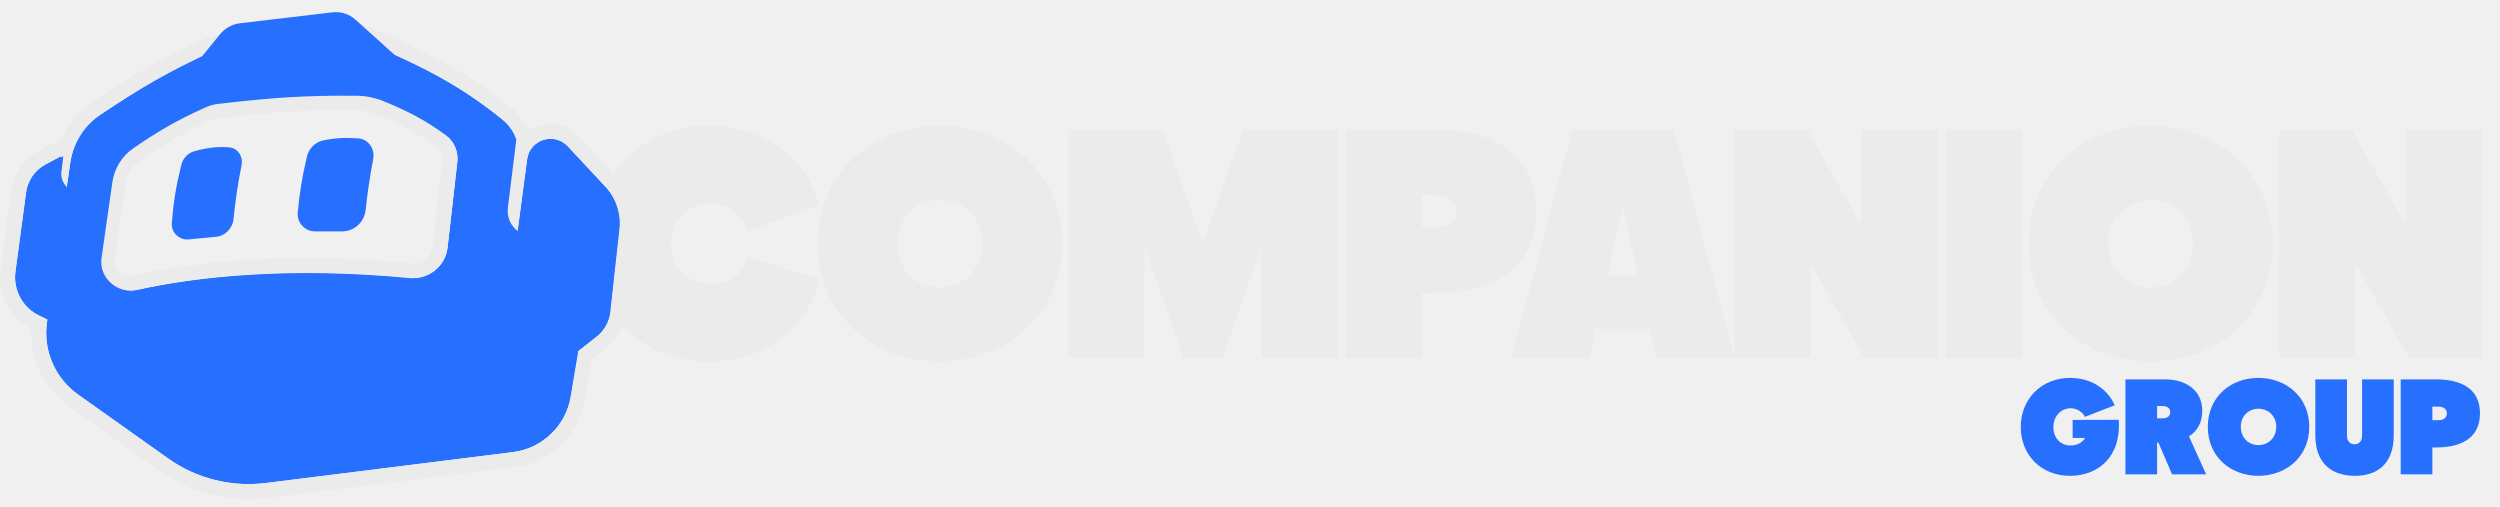
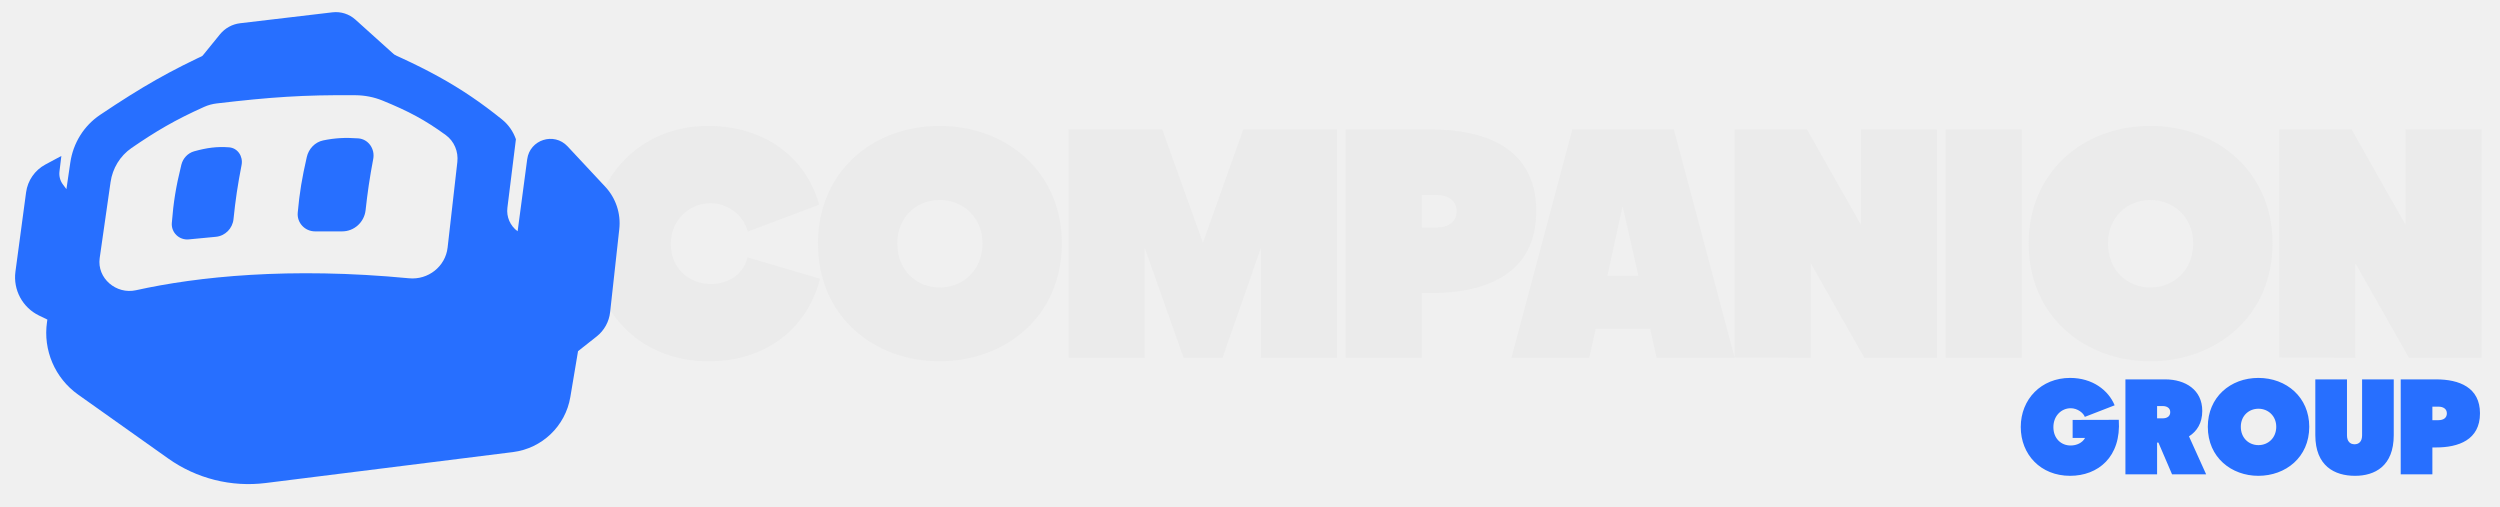
- <svg xmlns="http://www.w3.org/2000/svg" width="326" height="66" viewBox="0 0 326 66" fill="none" class="hidden w-full max-w-300 xl:block 2xl:max-w-400">
-   <path d="M92.394 47.113C83.307 47.113 77.161 40.432 77.161 31.804C77.161 23.062 83.537 16.419 92.317 16.419C99.494 16.419 104.992 20.275 106.824 26.689L97.509 30.201C96.898 27.872 94.76 26.498 92.623 26.498C89.912 26.498 87.469 28.674 87.469 31.804C87.469 35.011 89.874 37.035 92.699 37.035C94.76 37.035 96.898 35.966 97.471 33.56L106.939 36.347C105.183 43.066 99.685 47.113 92.394 47.113ZM122.505 47.113C114.144 47.113 106.661 41.425 106.661 31.728C106.661 22.489 113.724 16.419 122.505 16.419C131.324 16.419 138.463 22.489 138.463 31.728C138.463 41.349 131.018 47.113 122.505 47.113ZM122.543 37.493C125.559 37.493 128.117 35.24 128.117 31.728C128.117 28.33 125.559 26.078 122.543 26.078C119.489 26.078 117.007 28.33 117.007 31.728C117.007 35.278 119.527 37.493 122.543 37.493ZM139.337 46.655V16.877H151.554L156.86 31.652L162.128 16.877H174.345V46.655H164.419V32.339L159.418 46.655H154.34L149.263 32.301V46.655H139.337ZM175.474 46.655V16.877H186.583C193.837 16.877 200.327 19.397 200.327 27.529C200.327 35.889 193.531 38.218 186.583 38.218H185.4V46.655H175.474ZM185.4 29.666H187.308C188.874 29.666 189.943 28.941 189.943 27.529C189.943 26.154 188.835 25.429 187.308 25.429H185.4V29.666ZM216.016 46.655L215.176 42.876H208.076L207.236 46.655H197.081L205.021 16.877H218.269L226.209 46.655H216.016ZM209.603 35.966H213.649L211.588 26.88L209.603 35.966ZM226.198 46.617V16.877H235.627L242.652 29.285V16.877H252.578V46.655H243.11L236.124 34.324V46.655L226.198 46.617ZM253.722 46.655V16.877H263.648V46.655H253.722ZM280.381 47.113C272.021 47.113 264.538 41.425 264.538 31.728C264.538 22.489 271.601 16.419 280.381 16.419C289.2 16.419 296.339 22.489 296.339 31.728C296.339 41.349 288.895 47.113 280.381 47.113ZM280.42 37.493C283.436 37.493 285.993 35.24 285.993 31.728C285.993 28.33 283.436 26.078 280.42 26.078C277.366 26.078 274.884 28.33 274.884 31.728C274.884 35.278 277.404 37.493 280.42 37.493ZM297.214 46.617V16.877H306.643L313.668 29.285V16.877H323.594V46.655H314.126L307.14 34.324V46.655L297.214 46.617Z" fill="#EBEBEB" />
-   <path d="M269.938 62.047C266.095 62.047 263.507 59.268 263.507 55.679C263.507 52.043 266.19 49.28 269.938 49.28C272.859 49.28 274.94 50.884 275.749 52.853L271.859 54.361C271.7 53.885 270.938 53.234 270.017 53.234C268.826 53.234 267.762 54.203 267.762 55.695C267.762 57.219 268.81 58.093 270.001 58.093C270.811 58.093 271.542 57.743 271.891 57.108H270.271V54.758L276.289 54.742C276.623 59.601 273.574 62.047 269.938 62.047ZM277.155 61.856V49.471H282.332C284.984 49.471 287.175 50.836 287.175 53.583C287.175 55.155 286.492 56.235 285.444 56.902L287.683 61.856H283.237L281.458 57.712H281.284V61.856H277.155ZM281.284 54.552H281.998C282.554 54.552 282.999 54.314 282.999 53.742C282.999 53.186 282.538 52.948 281.998 52.948H281.284V54.552ZM294.488 62.047C291.011 62.047 287.899 59.681 287.899 55.647C287.899 51.805 290.836 49.28 294.488 49.28C298.156 49.28 301.126 51.805 301.126 55.647C301.126 59.649 298.029 62.047 294.488 62.047ZM294.504 58.045C295.759 58.045 296.823 57.108 296.823 55.647C296.823 54.234 295.759 53.297 294.504 53.297C293.234 53.297 292.202 54.234 292.202 55.647C292.202 57.124 293.25 58.045 294.504 58.045ZM307.095 62.047C304.443 62.047 301.918 60.776 301.918 56.743V49.471H306.047V56.775C306.047 57.537 306.444 57.934 307.031 57.934C307.619 57.934 308.016 57.553 308.016 56.775V49.471H312.144V56.743C312.144 60.792 309.667 62.047 307.095 62.047ZM313.053 61.856V49.471H317.674C320.691 49.471 323.39 50.519 323.39 53.901C323.39 57.378 320.564 58.347 317.674 58.347H317.182V61.856H313.053ZM317.182 54.79H317.976C318.627 54.79 319.071 54.488 319.071 53.901C319.071 53.329 318.611 53.027 317.976 53.027H317.182V54.79Z" fill="#276FFF" />
-   <mask id="path-3-outside-1_859_2" maskUnits="userSpaceOnUse" x="-1.416" y="1.359" width="86.653" height="65.645" fill="black">
-     <rect fill="white" x="-1.416" y="1.359" width="86.653" height="65.645" />
-     <path d="M46.329 4.959C55.266 8.63 60.035 11.201 65.472 15.584C66.319 16.267 66.927 17.164 67.275 18.158L66.165 27.09C66.017 28.28 66.53 29.455 67.499 30.157L68.748 20.763C69.088 18.207 72.246 17.197 74.006 19.081L78.923 24.349C80.309 25.834 80.978 27.851 80.755 29.87L79.56 40.706C79.422 41.956 78.789 43.098 77.803 43.877L75.376 45.793L74.372 51.771C73.736 55.557 70.69 58.476 66.881 58.953L34.643 62.986C30.157 63.547 25.622 62.406 21.935 59.79L10.184 51.454C7.162 49.309 5.596 45.65 6.132 41.983L6.177 41.673L5.092 41.148C2.937 40.105 1.695 37.794 2.013 35.421L3.402 25.08C3.609 23.537 4.546 22.187 5.918 21.453L8.001 20.336L7.754 22.365C7.681 22.968 7.844 23.577 8.21 24.063L8.661 24.663L9.17 21.187C9.538 18.666 10.932 16.402 13.048 14.981C18.571 11.274 22.218 9.199 27.669 6.703C27.818 6.687 40.928 5.234 46.329 4.959ZM46.36 12.417C39.565 12.357 35.201 12.67 28.271 13.486C27.703 13.553 27.144 13.703 26.623 13.937C22.811 15.647 20.342 17.11 17.155 19.297C15.656 20.326 14.675 21.951 14.417 23.751L13 33.649C12.625 36.273 15.144 38.421 17.731 37.846C25.703 36.075 37.751 34.796 53.34 36.288C55.827 36.526 58.086 34.76 58.369 32.277L59.637 21.127C59.791 19.769 59.234 18.417 58.129 17.612C55.392 15.622 53.269 14.5 49.897 13.12C48.776 12.661 47.571 12.427 46.36 12.417Z" />
-   </mask>
-   <path d="M46.329 4.959C55.266 8.63 60.035 11.201 65.472 15.584C66.319 16.267 66.927 17.164 67.275 18.158L66.165 27.09C66.017 28.28 66.53 29.455 67.499 30.157L68.748 20.763C69.088 18.207 72.246 17.197 74.006 19.081L78.923 24.349C80.309 25.834 80.978 27.851 80.755 29.87L79.56 40.706C79.422 41.956 78.789 43.098 77.803 43.877L75.376 45.793L74.372 51.771C73.736 55.557 70.69 58.476 66.881 58.953L34.643 62.986C30.157 63.547 25.622 62.406 21.935 59.79L10.184 51.454C7.162 49.309 5.596 45.65 6.132 41.983L6.177 41.673L5.092 41.148C2.937 40.105 1.695 37.794 2.013 35.421L3.402 25.08C3.609 23.537 4.546 22.187 5.918 21.453L8.001 20.336L7.754 22.365C7.681 22.968 7.844 23.577 8.21 24.063L8.661 24.663L9.17 21.187C9.538 18.666 10.932 16.402 13.048 14.981C18.571 11.274 22.218 9.199 27.669 6.703C27.818 6.687 40.928 5.234 46.329 4.959ZM46.36 12.417C39.565 12.357 35.201 12.67 28.271 13.486C27.703 13.553 27.144 13.703 26.623 13.937C22.811 15.647 20.342 17.11 17.155 19.297C15.656 20.326 14.675 21.951 14.417 23.751L13 33.649C12.625 36.273 15.144 38.421 17.731 37.846C25.703 36.075 37.751 34.796 53.34 36.288C55.827 36.526 58.086 34.76 58.369 32.277L59.637 21.127C59.791 19.769 59.234 18.417 58.129 17.612C55.392 15.622 53.269 14.5 49.897 13.12C48.776 12.661 47.571 12.427 46.36 12.417Z" fill="#276FFF" />
-   <path d="M46.329 4.959L47.075 3.142L46.668 2.975L46.229 2.997L46.329 4.959ZM65.472 15.584L66.705 14.056L66.705 14.056L65.472 15.584ZM67.275 18.158L69.224 18.4L69.281 17.943L69.129 17.509L67.275 18.158ZM66.165 27.09L64.217 26.848L64.217 26.848L66.165 27.09ZM67.499 30.157L66.346 31.747L69.012 33.68L69.446 30.416L67.499 30.157ZM68.748 20.763L70.695 21.022L70.695 21.022L68.748 20.763ZM74.006 19.081L75.442 17.741L75.441 17.741L74.006 19.081ZM78.923 24.349L80.359 23.009L80.358 23.009L78.923 24.349ZM80.755 29.87L82.707 30.086L82.707 30.085L80.755 29.87ZM79.56 40.706L81.512 40.921L81.512 40.921L79.56 40.706ZM77.803 43.877L79.019 45.419L79.02 45.418L77.803 43.877ZM75.376 45.793L74.159 44.252L73.565 44.721L73.44 45.468L75.376 45.793ZM74.372 51.771L76.309 52.096L76.309 52.096L74.372 51.771ZM66.881 58.953L67.125 60.901L67.125 60.901L66.881 58.953ZM34.643 62.986L34.886 64.934L34.887 64.934L34.643 62.986ZM21.935 59.79L20.799 61.392L20.799 61.392L21.935 59.79ZM10.184 51.454L9.048 53.055L9.048 53.055L10.184 51.454ZM6.132 41.983L8.075 42.267L8.075 42.265L6.132 41.983ZM6.177 41.673L8.12 41.955L8.327 40.532L7.032 39.905L6.177 41.673ZM5.092 41.148L4.237 42.915L4.237 42.915L5.092 41.148ZM2.013 35.421L0.067 35.159L0.067 35.159L2.013 35.421ZM3.402 25.08L5.348 25.341L5.348 25.341L3.402 25.08ZM5.918 21.453L6.845 23.184L6.846 23.183L5.918 21.453ZM8.001 20.336L9.95 20.573L10.407 16.819L7.073 18.605L8.001 20.336ZM7.754 22.365L9.703 22.603L9.704 22.602L7.754 22.365ZM8.21 24.063L9.778 22.882L9.778 22.882L8.21 24.063ZM8.661 24.663L7.093 25.844L9.923 29.603L10.604 24.947L8.661 24.663ZM9.17 21.187L11.113 21.471L11.113 21.471L9.17 21.187ZM13.048 14.981L11.954 13.351L11.954 13.351L13.048 14.981ZM27.669 6.703L27.452 4.752L27.139 4.786L26.851 4.918L27.669 6.703ZM46.36 12.417L46.377 10.453L46.377 10.453L46.36 12.417ZM28.271 13.486L28.042 11.536L28.042 11.536L28.271 13.486ZM26.623 13.937L25.82 12.145L25.819 12.146L26.623 13.937ZM17.155 19.297L16.044 17.677L16.044 17.678L17.155 19.297ZM14.417 23.751L12.473 23.473L12.473 23.473L14.417 23.751ZM13 33.649L11.057 33.371L11.057 33.371L13 33.649ZM17.731 37.846L17.305 35.929L17.305 35.929L17.731 37.846ZM53.34 36.288L53.153 38.243L53.153 38.243L53.34 36.288ZM58.369 32.277L60.32 32.499L60.32 32.499L58.369 32.277ZM59.637 21.127L61.588 21.349L61.588 21.349L59.637 21.127ZM58.129 17.612L59.284 16.025L59.284 16.024L58.129 17.612ZM49.897 13.12L50.641 11.302L50.641 11.302L49.897 13.12ZM46.329 4.959L45.583 6.775C54.425 10.408 59.005 12.893 64.24 17.113L65.472 15.584L66.705 14.056C61.065 9.509 56.107 6.853 47.075 3.142L46.329 4.959ZM65.472 15.584L64.24 17.113C64.786 17.553 65.188 18.139 65.422 18.807L67.275 18.158L69.129 17.509C68.666 16.189 67.851 14.98 66.705 14.056L65.472 15.584ZM67.275 18.158L65.326 17.916L64.217 26.848L66.165 27.09L68.114 27.332L69.224 18.4L67.275 18.158ZM66.165 27.09L64.217 26.848C63.98 28.75 64.8 30.626 66.346 31.747L67.499 30.157L68.652 28.568C68.26 28.284 68.055 27.81 68.114 27.332L66.165 27.09ZM67.499 30.157L69.446 30.416L70.695 21.022L68.748 20.763L66.802 20.504L65.553 29.899L67.499 30.157ZM68.748 20.763L70.695 21.022C70.816 20.109 71.943 19.749 72.571 20.421L74.006 19.081L75.441 17.741C72.55 14.644 67.359 16.305 66.802 20.505L68.748 20.763ZM74.006 19.081L72.571 20.421L77.487 25.689L78.923 24.349L80.358 23.009L75.442 17.741L74.006 19.081ZM78.923 24.349L77.487 25.689C78.483 26.756 78.963 28.204 78.803 29.655L80.755 29.87L82.707 30.085C82.992 27.498 82.135 24.913 80.359 23.009L78.923 24.349ZM80.755 29.87L78.803 29.655L77.608 40.491L79.56 40.706L81.512 40.921L82.707 30.086L80.755 29.87ZM79.56 40.706L77.608 40.491C77.528 41.218 77.16 41.883 76.586 42.337L77.803 43.877L79.02 45.418C80.419 44.313 81.317 42.693 81.512 40.921L79.56 40.706ZM77.803 43.877L76.586 42.336L74.159 44.252L75.376 45.793L76.593 47.334L79.019 45.419L77.803 43.877ZM75.376 45.793L73.44 45.468L72.436 51.446L74.372 51.771L76.309 52.096L77.313 46.118L75.376 45.793ZM74.372 51.771L72.436 51.445C71.943 54.375 69.586 56.636 66.637 57.005L66.881 58.953L67.125 60.901C71.794 60.317 75.529 56.738 76.309 52.096L74.372 51.771ZM66.881 58.953L66.637 57.005L34.399 61.037L34.643 62.986L34.887 64.934L67.125 60.901L66.881 58.953ZM34.643 62.986L34.399 61.037C30.4 61.537 26.358 60.521 23.071 58.189L21.935 59.79L20.799 61.392C24.886 64.292 29.913 65.556 34.886 64.934L34.643 62.986ZM21.935 59.79L23.071 58.189L11.321 49.852L10.184 51.454L9.048 53.055L20.799 61.392L21.935 59.79ZM10.184 51.454L11.321 49.852C8.9 48.135 7.646 45.204 8.075 42.267L6.132 41.983L4.189 41.699C3.547 46.096 5.423 50.483 9.048 53.055L10.184 51.454ZM6.132 41.983L8.075 42.265L8.12 41.955L6.177 41.673L4.234 41.391L4.189 41.701L6.132 41.983ZM6.177 41.673L7.032 39.905L5.947 39.38L5.092 41.148L4.237 42.915L5.322 43.44L6.177 41.673ZM5.092 41.148L5.948 39.38C4.556 38.707 3.754 37.214 3.959 35.682L2.013 35.421L0.067 35.159C-0.365 38.373 1.318 41.503 4.237 42.915L5.092 41.148ZM2.013 35.421L3.959 35.682L5.348 25.341L3.402 25.08L1.456 24.818L0.067 35.159L2.013 35.421ZM3.402 25.08L5.348 25.341C5.471 24.424 6.029 23.621 6.845 23.184L5.918 21.453L4.992 19.721C3.064 20.753 1.747 22.65 1.456 24.818L3.402 25.08ZM5.918 21.453L6.846 23.183L8.929 22.067L8.001 20.336L7.073 18.605L4.991 19.722L5.918 21.453ZM8.001 20.336L6.052 20.099L5.805 22.128L7.754 22.365L9.704 22.602L9.95 20.573L8.001 20.336ZM7.754 22.365L5.805 22.126C5.67 23.235 5.969 24.352 6.641 25.244L8.21 24.063L9.778 22.882C9.718 22.802 9.691 22.702 9.703 22.603L7.754 22.365ZM8.21 24.063L6.641 25.244L7.093 25.844L8.661 24.663L10.23 23.482L9.778 22.882L8.21 24.063ZM8.661 24.663L10.604 24.947L11.113 21.471L9.17 21.187L7.227 20.903L6.718 24.379L8.661 24.663ZM9.17 21.187L11.113 21.471C11.403 19.482 12.5 17.714 14.143 16.612L13.048 14.981L11.954 13.351C9.365 15.089 7.673 17.849 7.227 20.903L9.17 21.187ZM13.048 14.981L14.143 16.612C19.589 12.955 23.144 10.935 28.486 8.489L27.669 6.703L26.851 4.918C21.292 7.463 17.552 9.593 11.954 13.351L13.048 14.981ZM27.669 6.703L27.885 8.655C28.064 8.635 41.101 7.191 46.429 6.92L46.329 4.959L46.229 2.997C40.755 3.277 27.573 4.738 27.452 4.752L27.669 6.703ZM46.36 12.417L46.377 10.453C39.482 10.393 35.033 10.712 28.042 11.536L28.271 13.486L28.501 15.436C35.369 14.627 39.648 14.322 46.343 14.38L46.36 12.417ZM28.271 13.486L28.042 11.536C27.285 11.625 26.531 11.826 25.82 12.145L26.623 13.937L27.426 15.729C27.758 15.58 28.122 15.481 28.501 15.436L28.271 13.486ZM26.623 13.937L25.819 12.146C21.882 13.912 19.31 15.436 16.044 17.677L17.155 19.297L18.267 20.916C21.373 18.784 23.739 17.383 27.426 15.729L26.623 13.937ZM17.155 19.297L16.044 17.678C14.077 19.028 12.806 21.147 12.473 23.473L14.417 23.751L16.36 24.029C16.543 22.754 17.235 21.623 18.267 20.916L17.155 19.297ZM14.417 23.751L12.473 23.473L11.057 33.371L13 33.649L14.944 33.927L16.361 24.029L14.417 23.751ZM13 33.649L11.057 33.371C10.469 37.48 14.358 40.607 18.157 39.763L17.731 37.846L17.305 35.929C15.93 36.234 14.781 35.065 14.944 33.927L13 33.649ZM17.731 37.846L18.157 39.763C25.922 38.037 37.763 36.77 53.153 38.243L53.34 36.288L53.527 34.333C37.739 32.822 25.483 34.112 17.305 35.929L17.731 37.846ZM53.34 36.288L53.153 38.243C56.666 38.578 59.912 36.085 60.32 32.499L58.369 32.277L56.418 32.055C56.261 33.434 54.988 34.473 53.526 34.333L53.34 36.288ZM58.369 32.277L60.32 32.499L61.588 21.349L59.637 21.127L57.686 20.905L56.418 32.055L58.369 32.277ZM59.637 21.127L61.588 21.349C61.818 19.328 60.992 17.268 59.284 16.025L58.129 17.612L56.974 19.2C57.476 19.566 57.765 20.21 57.686 20.906L59.637 21.127ZM58.129 17.612L59.284 16.024C56.396 13.924 54.129 12.73 50.641 11.302L49.897 13.12L49.154 14.937C52.41 16.27 54.388 17.32 56.974 19.2L58.129 17.612ZM49.897 13.12L50.641 11.302C49.28 10.745 47.828 10.466 46.377 10.453L46.36 12.417L46.343 14.38C47.315 14.389 48.272 14.576 49.154 14.937L49.897 13.12Z" fill="#EBEBEB" mask="url(#path-3-outside-1_859_2)" />
-   <path d="M46.451 5.052C55.358 8.711 60.111 11.273 65.529 15.641C66.374 16.322 66.98 17.217 67.327 18.209L66.222 27.107C66.074 28.293 66.584 29.464 67.55 30.164L68.794 20.802C69.133 18.255 72.282 17.248 74.035 19.127L78.935 24.376C80.316 25.856 80.983 27.866 80.761 29.879L79.57 40.677C79.432 41.922 78.802 43.061 77.819 43.837L75.4 45.747L74.4 51.704C73.765 55.477 70.73 58.386 66.934 58.861L34.806 62.879C30.335 63.439 25.816 62.303 22.141 59.696L10.431 51.388C7.418 49.251 5.858 45.604 6.392 41.949L6.437 41.639L5.356 41.116C3.209 40.077 1.971 37.775 2.288 35.41L3.672 25.103C3.878 23.566 4.812 22.222 6.18 21.49L8.256 20.378L8.009 22.398C7.935 23 8.097 23.607 8.462 24.091L8.913 24.689L9.419 21.224C9.787 18.712 11.176 16.456 13.284 15.04C18.788 11.345 22.423 9.278 27.855 6.791C27.984 6.776 41.064 5.326 46.451 5.052ZM46.482 12.484C39.71 12.425 35.362 12.736 28.456 13.55C27.89 13.617 27.332 13.767 26.812 14C23.013 15.704 20.554 17.161 17.378 19.34C15.884 20.366 14.905 21.985 14.649 23.779L13.237 33.643C12.862 36.258 15.373 38.4 17.951 37.827C25.895 36.062 37.903 34.788 53.439 36.275C55.917 36.511 58.168 34.751 58.45 32.277L59.714 21.165C59.868 19.811 59.313 18.464 58.211 17.662C55.483 15.678 53.368 14.56 50.008 13.185C48.89 12.728 47.689 12.495 46.482 12.484Z" fill="#276FFF" />
-   <path d="M43.351 1.607C44.441 1.478 45.533 1.826 46.349 2.56L55.972 11.227L25.249 8.705L28.68 4.481C29.337 3.672 30.282 3.151 31.317 3.029L43.351 1.607Z" fill="#276FFF" />
-   <path d="M40.005 20.48C39.373 23.251 39.061 25.109 38.824 27.733C38.705 29.05 39.758 30.171 41.081 30.171H44.618C46.195 30.171 47.505 28.968 47.675 27.4C47.914 25.202 48.199 23.201 48.671 20.719C48.918 19.415 48.036 18.139 46.713 18.043C44.983 17.918 43.65 18 42.152 18.307C41.069 18.529 40.251 19.402 40.005 20.48Z" fill="#276FFF" />
-   <path d="M23.649 21.483C22.924 24.426 22.62 26.356 22.405 29.075C22.306 30.318 23.366 31.335 24.607 31.217L28.146 30.88C29.365 30.764 30.324 29.793 30.449 28.575C30.713 25.99 30.988 24.181 31.503 21.508C31.717 20.4 30.999 19.298 29.874 19.212C28.298 19.09 26.981 19.27 25.333 19.725C24.494 19.957 23.857 20.638 23.649 21.483Z" fill="#276FFF" />
+ <svg xmlns="http://www.w3.org/2000/svg" width="326" height="66" viewBox="0 0 326 66" fill="none">
+   <path d="M92.393 47.113C83.307 47.113 77.161 40.432 77.161 31.804C77.161 23.062 83.536 16.419 92.317 16.419C99.494 16.419 104.992 20.275 106.824 26.689L97.509 30.201C96.898 27.872 94.76 26.498 92.622 26.498C89.912 26.498 87.469 28.674 87.469 31.804C87.469 35.011 89.874 37.034 92.699 37.034C94.76 37.034 96.898 35.965 97.471 33.56L106.939 36.347C105.183 43.066 99.685 47.113 92.393 47.113ZM122.505 47.113C114.144 47.113 106.661 41.425 106.661 31.728C106.661 22.489 113.724 16.419 122.505 16.419C131.324 16.419 138.463 22.489 138.463 31.728C138.463 41.348 131.018 47.113 122.505 47.113ZM122.543 37.492C125.559 37.492 128.117 35.24 128.117 31.728C128.117 28.33 125.559 26.078 122.543 26.078C119.489 26.078 117.007 28.33 117.007 31.728C117.007 35.278 119.527 37.492 122.543 37.492ZM139.337 46.655V16.877H151.554L156.86 31.651L162.128 16.877H174.345V46.655H164.419V32.339L159.418 46.655H154.34L149.263 32.3V46.655H139.337ZM175.474 46.655V16.877H186.583C193.837 16.877 200.327 19.397 200.327 27.528C200.327 35.889 193.531 38.218 186.583 38.218H185.4V46.655H175.474ZM185.4 29.666H187.308C188.874 29.666 189.943 28.941 189.943 27.528C189.943 26.154 188.835 25.429 187.308 25.429H185.4V29.666ZM216.016 46.655L215.176 42.875H208.076L207.236 46.655H197.081L205.021 16.877H218.269L226.209 46.655H216.016ZM209.603 35.965H213.649L211.588 26.879L209.603 35.965ZM226.198 46.617V16.877H235.627L242.652 29.285V16.877H252.578V46.655H243.11L236.124 34.324V46.655L226.198 46.617ZM253.722 46.655V16.877H263.648V46.655H253.722ZM280.381 47.113C272.021 47.113 264.538 41.425 264.538 31.728C264.538 22.489 271.601 16.419 280.381 16.419C289.2 16.419 296.339 22.489 296.339 31.728C296.339 41.348 288.895 47.113 280.381 47.113ZM280.42 37.492C283.436 37.492 285.993 35.24 285.993 31.728C285.993 28.33 283.436 26.078 280.42 26.078C277.366 26.078 274.884 28.33 274.884 31.728C274.884 35.278 277.404 37.492 280.42 37.492ZM297.214 46.617V16.877H306.643L313.668 29.285V16.877H323.594V46.655H314.126L307.14 34.324V46.655L297.214 46.617Z" fill="#EBEBEB" />
+   <path d="M269.938 62.047C266.095 62.047 263.507 59.268 263.507 55.679C263.507 52.043 266.19 49.28 269.938 49.28C272.859 49.28 274.94 50.884 275.749 52.853L271.859 54.361C271.7 53.885 270.938 53.234 270.017 53.234C268.826 53.234 267.762 54.203 267.762 55.695C267.762 57.22 268.81 58.093 270.001 58.093C270.811 58.093 271.542 57.744 271.891 57.108H270.271V54.758L276.289 54.743C276.623 59.602 273.574 62.047 269.938 62.047ZM277.155 61.856V49.471H282.332C284.984 49.471 287.175 50.836 287.175 53.583C287.175 55.155 286.492 56.235 285.444 56.902L287.683 61.856H283.237L281.458 57.712H281.284V61.856H277.155ZM281.284 54.552H281.998C282.554 54.552 282.999 54.314 282.999 53.742C282.999 53.186 282.538 52.948 281.998 52.948H281.284V54.552ZM294.488 62.047C291.011 62.047 287.899 59.681 287.899 55.648C287.899 51.805 290.836 49.28 294.488 49.28C298.156 49.28 301.126 51.805 301.126 55.648C301.126 59.649 298.029 62.047 294.488 62.047ZM294.504 58.045C295.759 58.045 296.823 57.108 296.823 55.648C296.823 54.234 295.759 53.298 294.504 53.298C293.234 53.298 292.202 54.234 292.202 55.648C292.202 57.124 293.25 58.045 294.504 58.045ZM307.095 62.047C304.443 62.047 301.918 60.776 301.918 56.743V49.471H306.047V56.775C306.047 57.537 306.444 57.934 307.031 57.934C307.619 57.934 308.016 57.553 308.016 56.775V49.471H312.144V56.743C312.144 60.792 309.667 62.047 307.095 62.047ZM313.053 61.856V49.471H317.674C320.691 49.471 323.39 50.519 323.39 53.901C323.39 57.378 320.564 58.347 317.674 58.347H317.182V61.856H313.053ZM317.182 54.79H317.976C318.627 54.79 319.071 54.489 319.071 53.901C319.071 53.329 318.611 53.028 317.976 53.028H317.182V54.79Z" fill="#276FFF" />
+   <path d="M46.329 4.958C55.266 8.63 60.035 11.201 65.472 15.584C66.319 16.267 66.927 17.164 67.275 18.158L66.165 27.09C66.017 28.28 66.53 29.455 67.499 30.157L68.748 20.763C69.087 18.207 72.246 17.197 74.006 19.081L78.923 24.349C80.309 25.834 80.978 27.851 80.755 29.87L79.56 40.706C79.422 41.956 78.789 43.098 77.803 43.877L75.376 45.793L74.372 51.771C73.736 55.557 70.69 58.476 66.881 58.953L34.643 62.986C30.157 63.547 25.622 62.406 21.935 59.79L10.184 51.454C7.162 49.309 5.596 45.65 6.132 41.983L6.177 41.673L5.092 41.148C2.937 40.105 1.694 37.794 2.013 35.421L3.402 25.08C3.609 23.537 4.546 22.187 5.918 21.453L8.001 20.336L7.754 22.365C7.68 22.968 7.844 23.577 8.21 24.063L8.661 24.663L9.17 21.187C9.538 18.666 10.932 16.402 13.048 14.981C18.571 11.274 22.218 9.199 27.669 6.703C27.818 6.687 40.928 5.234 46.329 4.958ZM46.36 12.417C39.565 12.357 35.201 12.67 28.271 13.486C27.703 13.553 27.144 13.703 26.622 13.937C22.811 15.647 20.342 17.11 17.155 19.297C15.656 20.326 14.674 21.951 14.417 23.751L13 33.649C12.625 36.273 15.144 38.421 17.731 37.846C25.703 36.075 37.751 34.796 53.34 36.288C55.827 36.526 58.086 34.76 58.369 32.277L59.637 21.127C59.791 19.769 59.234 18.417 58.129 17.612C55.392 15.622 53.269 14.5 49.897 13.12C48.776 12.661 47.571 12.427 46.36 12.417Z" fill="#276FFF" />
+   <path d="M43.351 1.607C44.441 1.478 45.533 1.825 46.349 2.56L55.972 11.226L25.249 8.704L28.68 4.481C29.337 3.672 30.282 3.151 31.317 3.029L43.351 1.607Z" fill="#276FFF" />
+   <path d="M40.005 20.48C39.373 23.251 39.061 25.109 38.824 27.733C38.705 29.051 39.758 30.172 41.081 30.172H44.618C46.195 30.172 47.505 28.968 47.675 27.4C47.914 25.202 48.199 23.201 48.671 20.719C48.918 19.415 48.036 18.139 46.713 18.043C44.983 17.918 43.65 18 42.152 18.307C41.069 18.53 40.251 19.403 40.005 20.48Z" fill="#276FFF" />
+   <path d="M23.649 21.483C22.924 24.426 22.621 26.356 22.405 29.075C22.306 30.318 23.366 31.335 24.607 31.217L28.146 30.88C29.365 30.764 30.324 29.793 30.449 28.575C30.713 25.99 30.988 24.181 31.503 21.508C31.717 20.4 30.999 19.298 29.874 19.212C28.298 19.09 26.981 19.27 25.333 19.725C24.494 19.957 23.858 20.638 23.649 21.483Z" fill="#276FFF" />
</svg>
